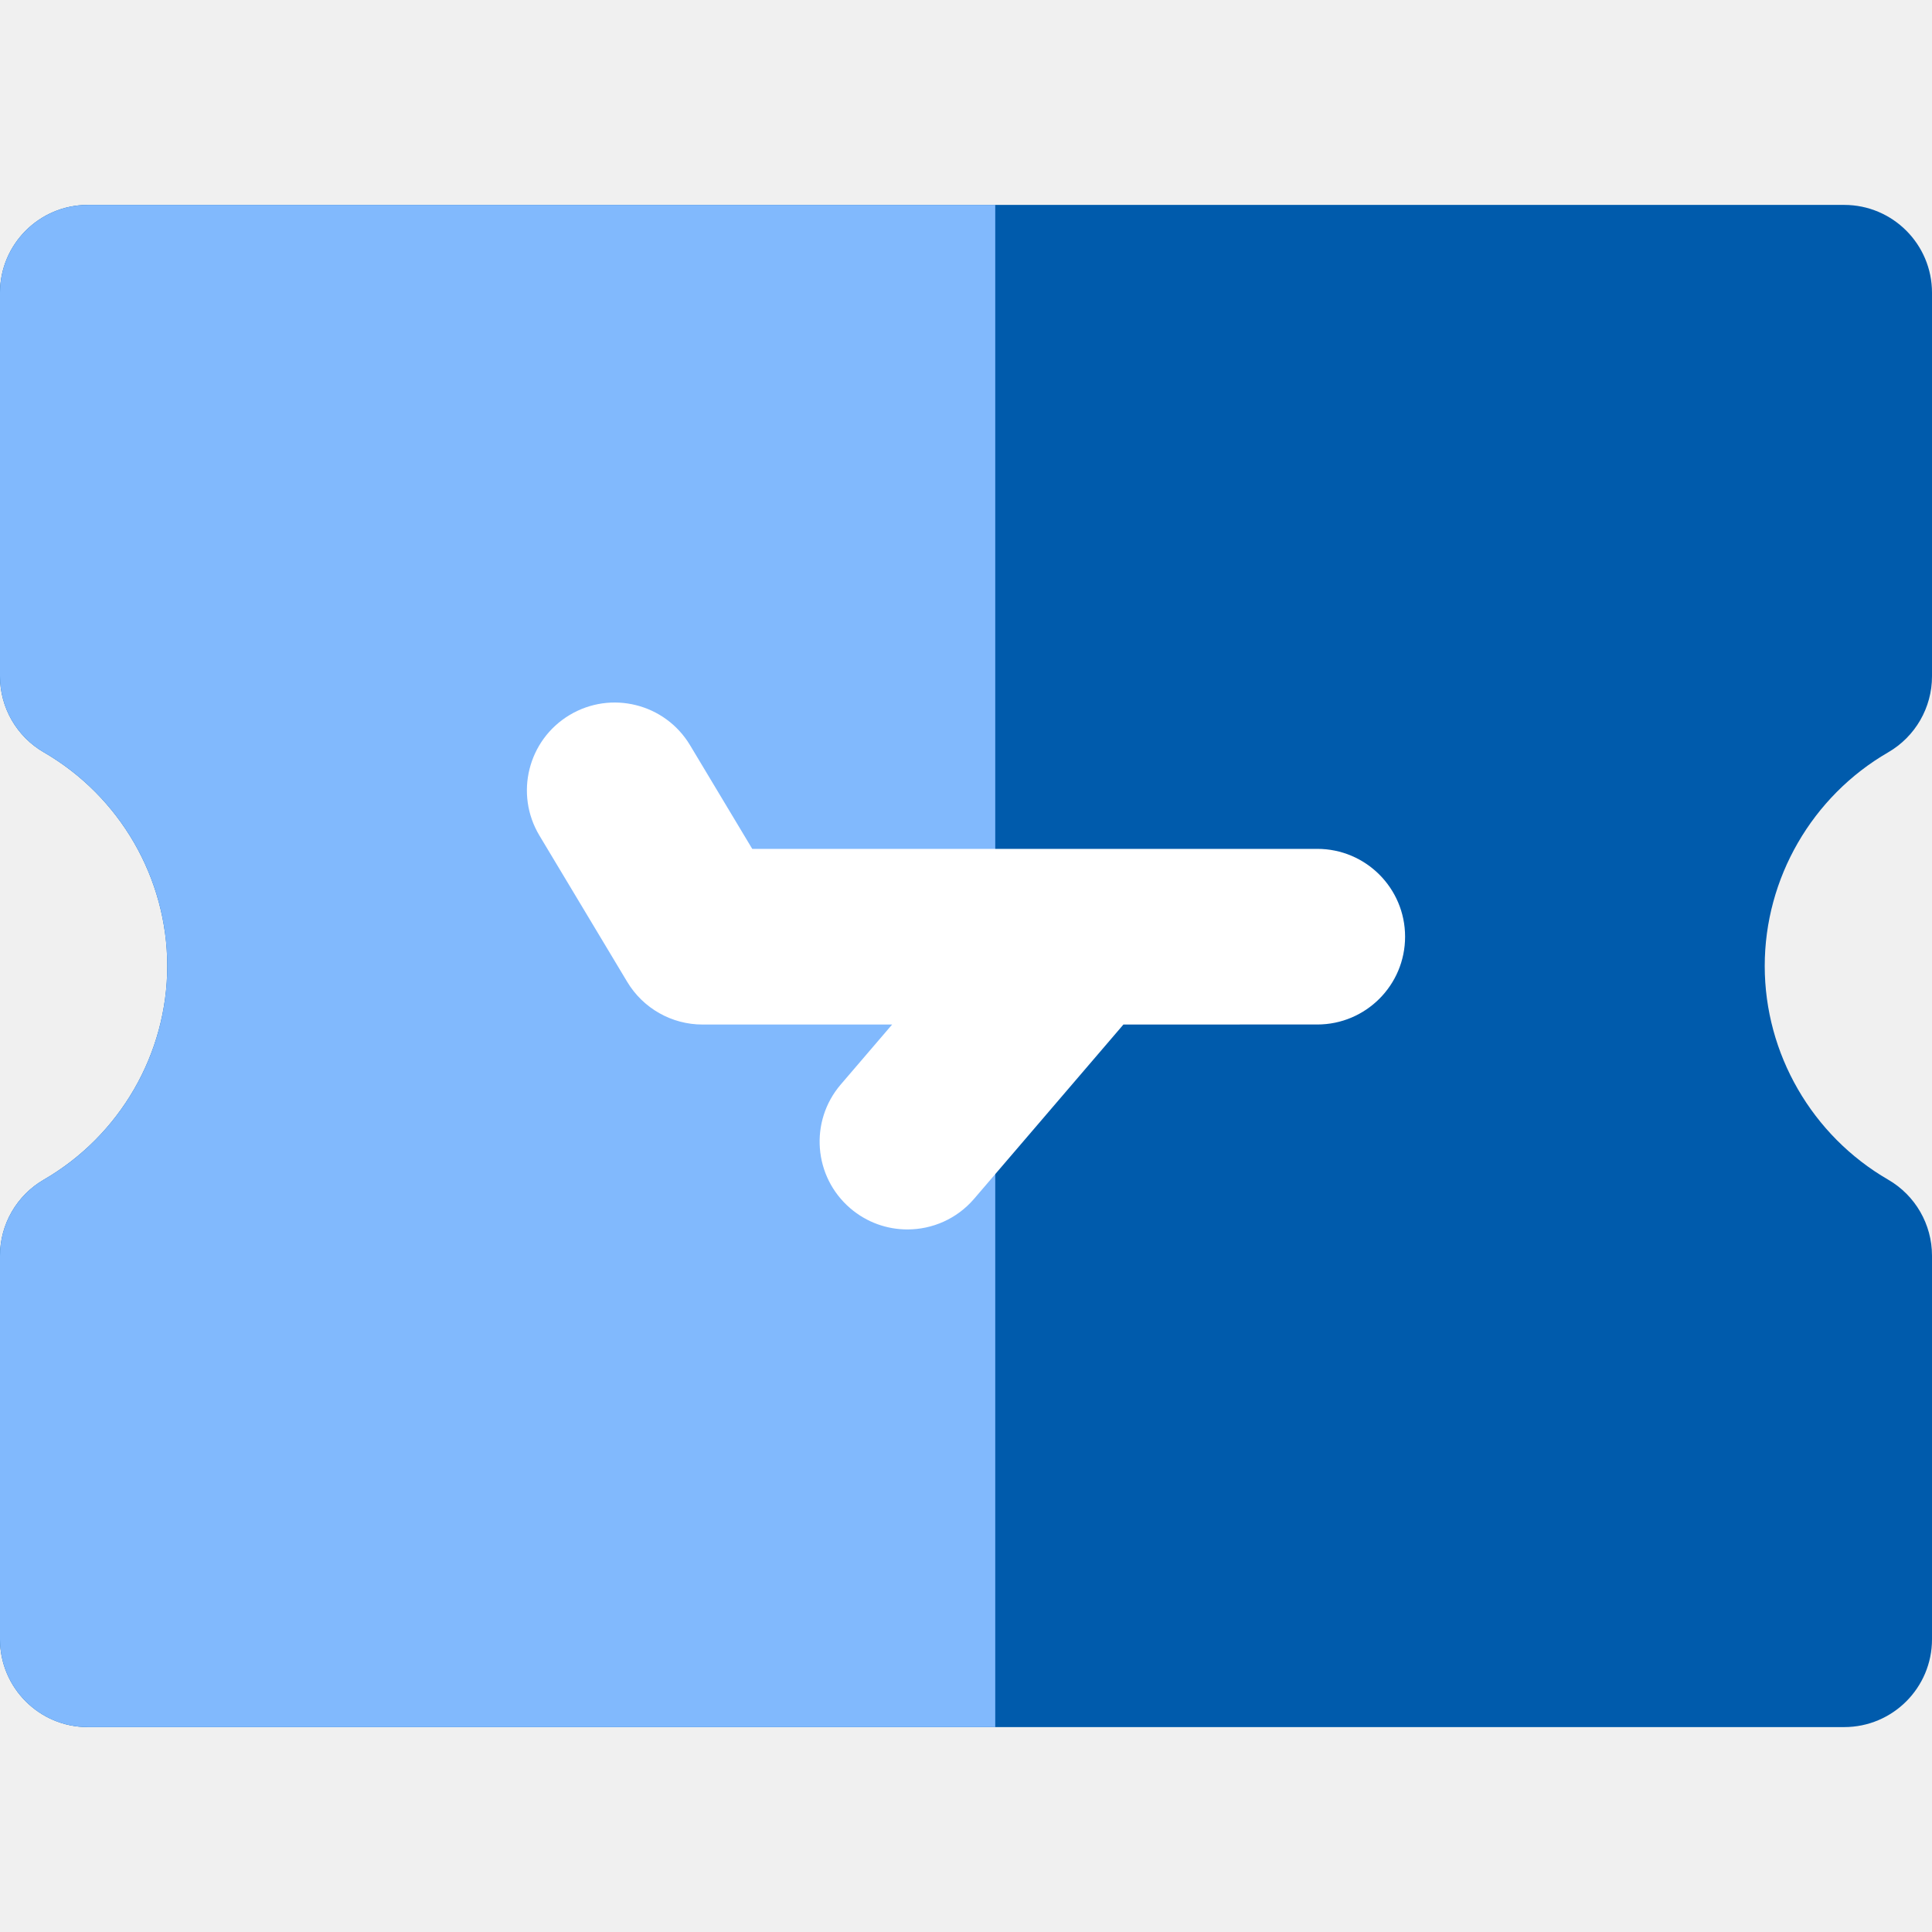
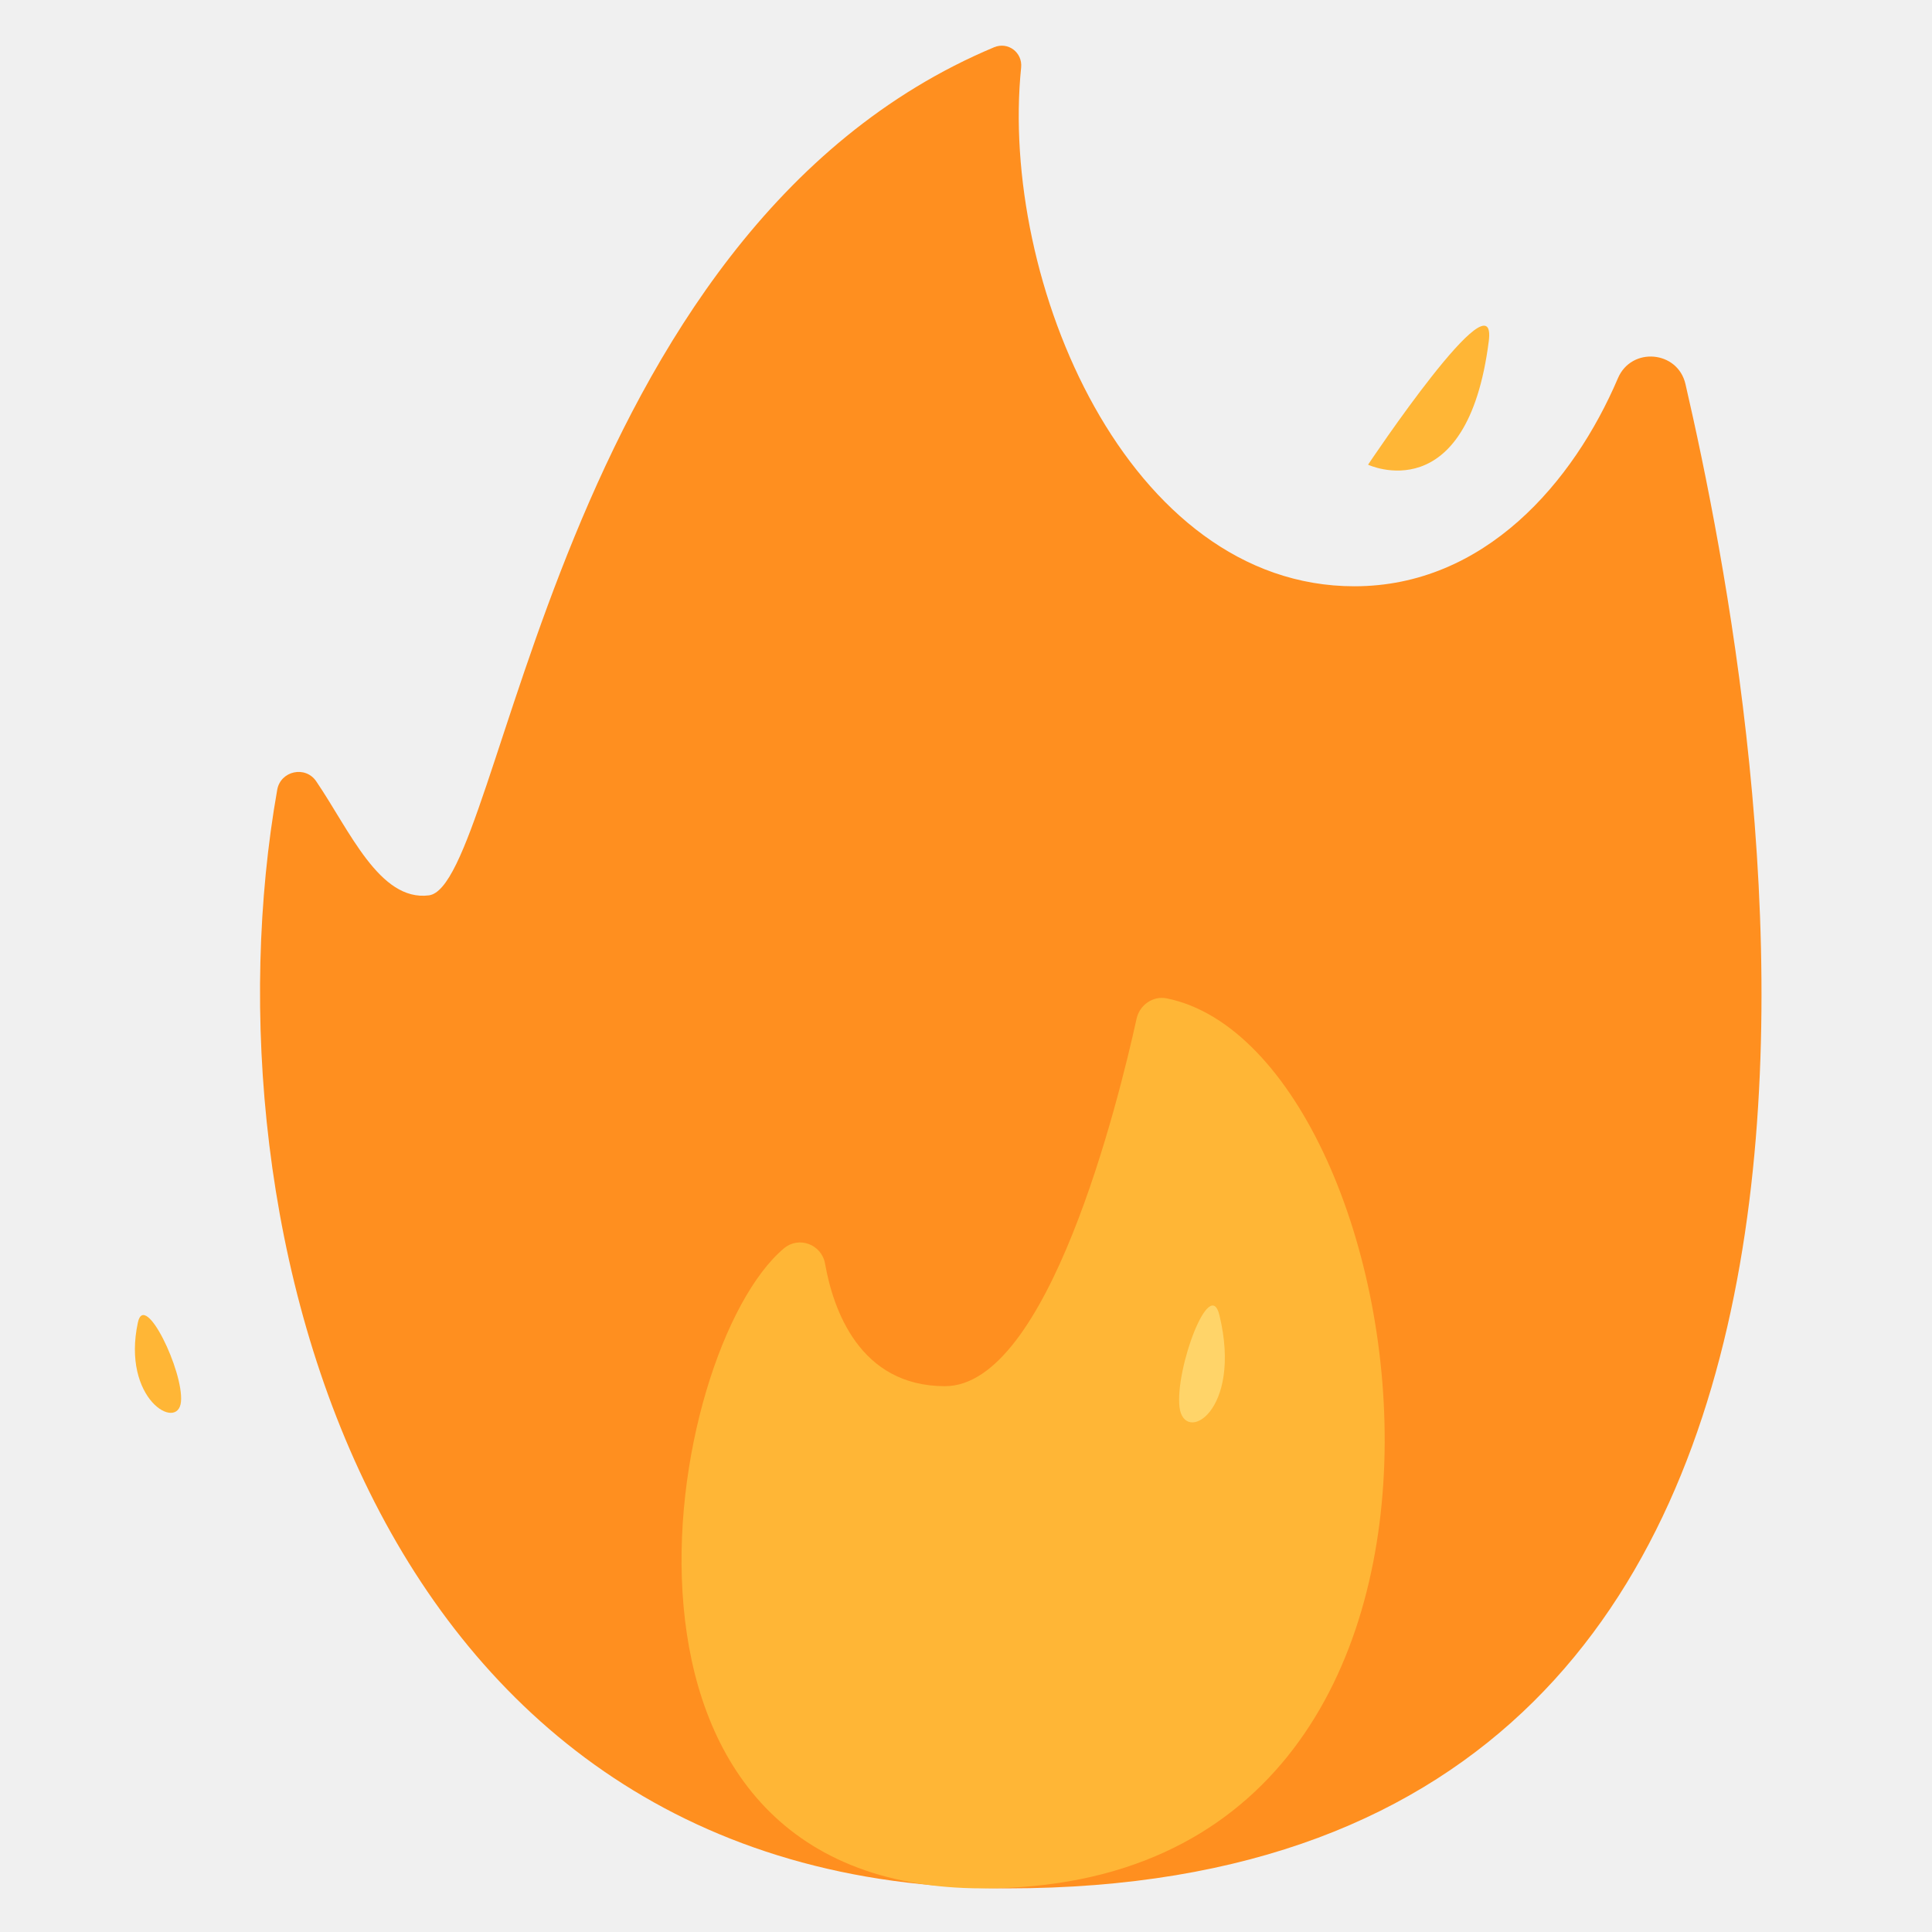
- <svg xmlns="http://www.w3.org/2000/svg" height="200px" width="200px" version="1.1" id="Layer_1" viewBox="0 0 512 512" xml:space="preserve" fill="#000000">
-   <g id="SVGRepo_bgCarrier" stroke-width="0" />
-   <g id="SVGRepo_tracerCarrier" stroke-linecap="round" stroke-linejoin="round" />
-   <g id="SVGRepo_iconCarrier">
-     <path style="fill:#005bac;" d="M500.385,199.374c7.188-4.16,11.615-11.837,11.615-20.142V77.576 c0-12.853-10.42-23.273-23.273-23.273H263.753H23.273C10.42,54.303,0,64.723,0,77.576v101.652c0,8.307,4.426,15.984,11.615,20.142 c20.179,11.678,32.714,33.378,32.714,56.627s-12.535,44.947-32.714,56.624C4.428,316.782,0,324.457,0,332.764v101.66 c0,12.853,10.42,23.273,23.273,23.273h240.48h224.974c12.853,0,23.273-10.42,23.273-23.273V332.767 c0-8.307-4.428-15.982-11.615-20.142c-20.179-11.677-32.714-33.376-32.714-56.627C467.672,232.749,480.206,211.051,500.385,199.374z " />
-     <path style="fill:#81b9fd;" d="M23.273,54.303C10.42,54.303,0,64.723,0,77.576v101.652c0,8.307,4.425,15.984,11.615,20.142 c20.179,11.678,32.714,33.378,32.714,56.627s-12.535,44.947-32.714,56.624C4.426,316.782,0,324.457,0,332.764v101.66 c0,12.853,10.42,23.273,23.273,23.273h240.48V54.303H23.273z" />
-     <path style="fill:#ffffff;" d="M349.089,224.96l-61.618,0.003c-0.008,0-0.016,0-0.023,0l-88.09,0.006l-16.493-27.49 c-6.613-11.02-20.908-14.597-31.93-7.983c-11.022,6.614-14.595,20.908-7.983,31.93l23.273,38.788 c4.206,7.011,11.782,11.298,19.957,11.298l50.244-0.003l-13.616,15.891c-8.364,9.761-7.23,24.452,2.531,32.815 c4.389,3.761,9.773,5.599,15.132,5.599c6.56,0,13.081-2.759,17.683-8.13l39.568-46.179l51.368-0.003 c12.853-0.002,23.273-10.422,23.271-23.276C372.362,235.379,361.942,224.959,349.089,224.96z" />
-   </g>
+ <svg xmlns="http://www.w3.org/2000/svg" width="800px" height="800px" viewBox="0 0 512 512" aria-hidden="true" role="img" class="iconify iconify--fxemoji" preserveAspectRatio="xMidYMid meet">
+   <path fill="#FF8F1F" d="M266.91 500.44c-168.738 0-213.822-175.898-193.443-291.147c.887-5.016 7.462-6.461 10.327-2.249c8.872 13.04 16.767 31.875 29.848 30.24c19.661-2.458 33.282-175.946 149.807-224.761c3.698-1.549 7.567 1.39 7.161 5.378c-5.762 56.533 28.181 137.468 88.316 137.468c34.472 0 58.058-27.512 69.844-55.142c3.58-8.393 15.843-7.335 17.896 1.556c21.031 91.082 77.25 398.657-179.756 398.657z" />
+   <path fill="#FFB636" d="M207.756 330.827c3.968-3.334 9.992-1.046 10.893 4.058c2.108 11.943 9.04 32.468 31.778 32.468c27.352 0 45.914-75.264 50.782-97.399c.801-3.642 4.35-6.115 8.004-5.372c68.355 13.898 101.59 235.858-48.703 235.858c-109.412 0-84.625-142.839-52.754-169.613zM394.537 90.454c2.409-18.842-31.987 32.693-31.987 32.693s26.223 12.386 31.987-32.693zM47.963 371.456c.725-8.021-9.594-29.497-11.421-20.994c-4.373 20.344 10.696 29.016 11.421 20.994z" />
+   <path fill="#FFD469" d="M323.176 348.596c-2.563-10.69-11.755 14.14-10.6 24.254c1.155 10.113 16.731 1.322 10.6-24.254z" />
</svg>
